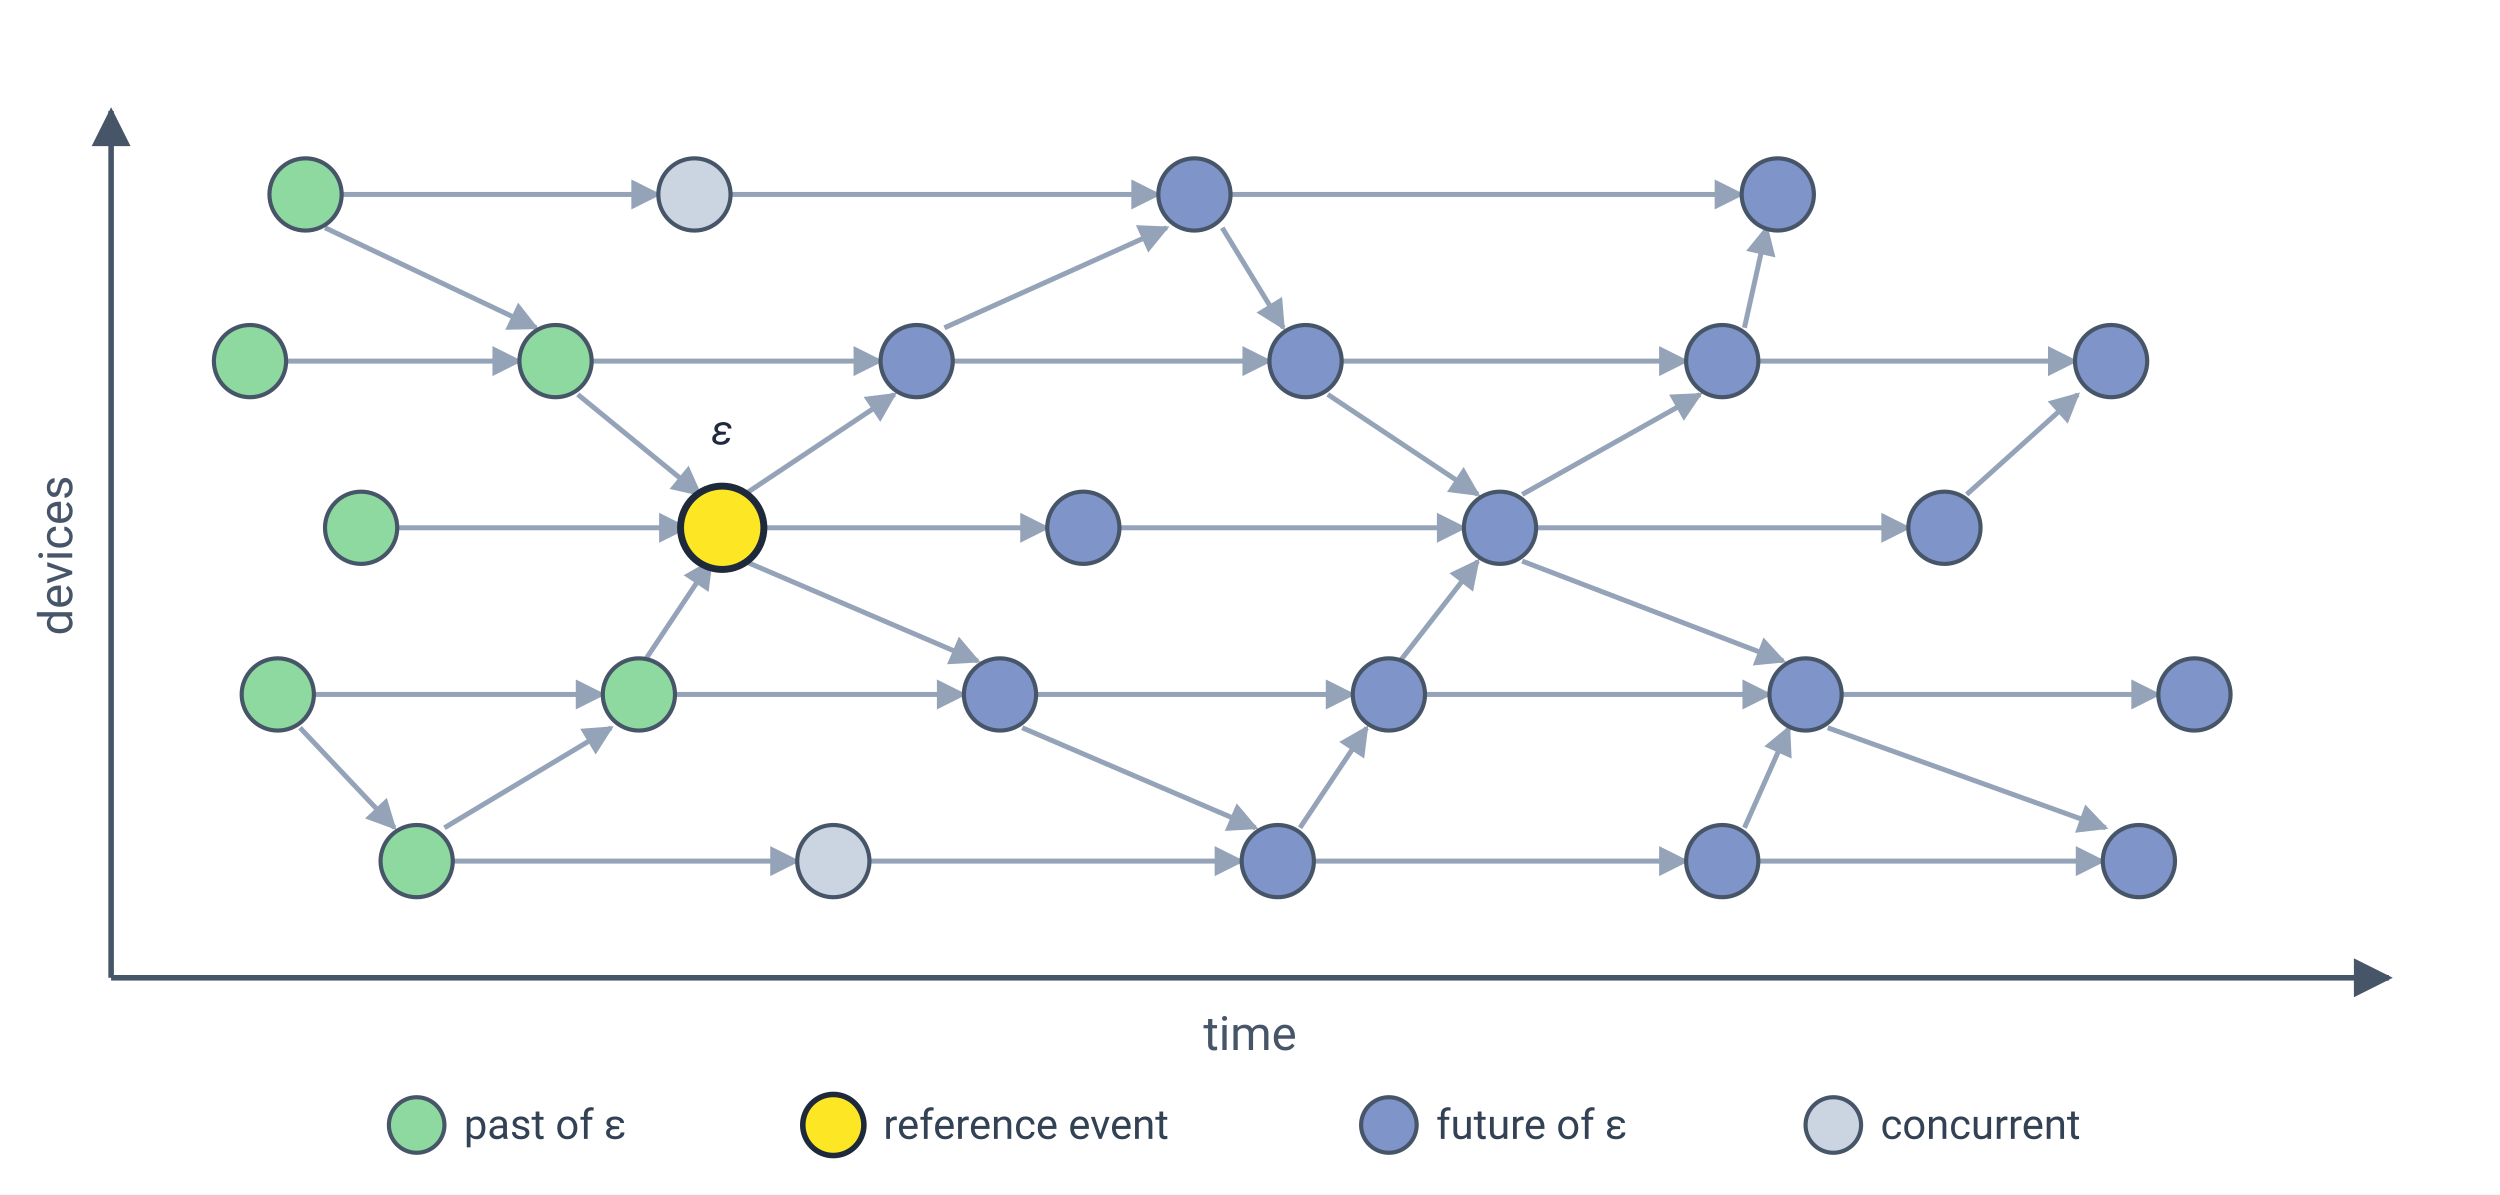
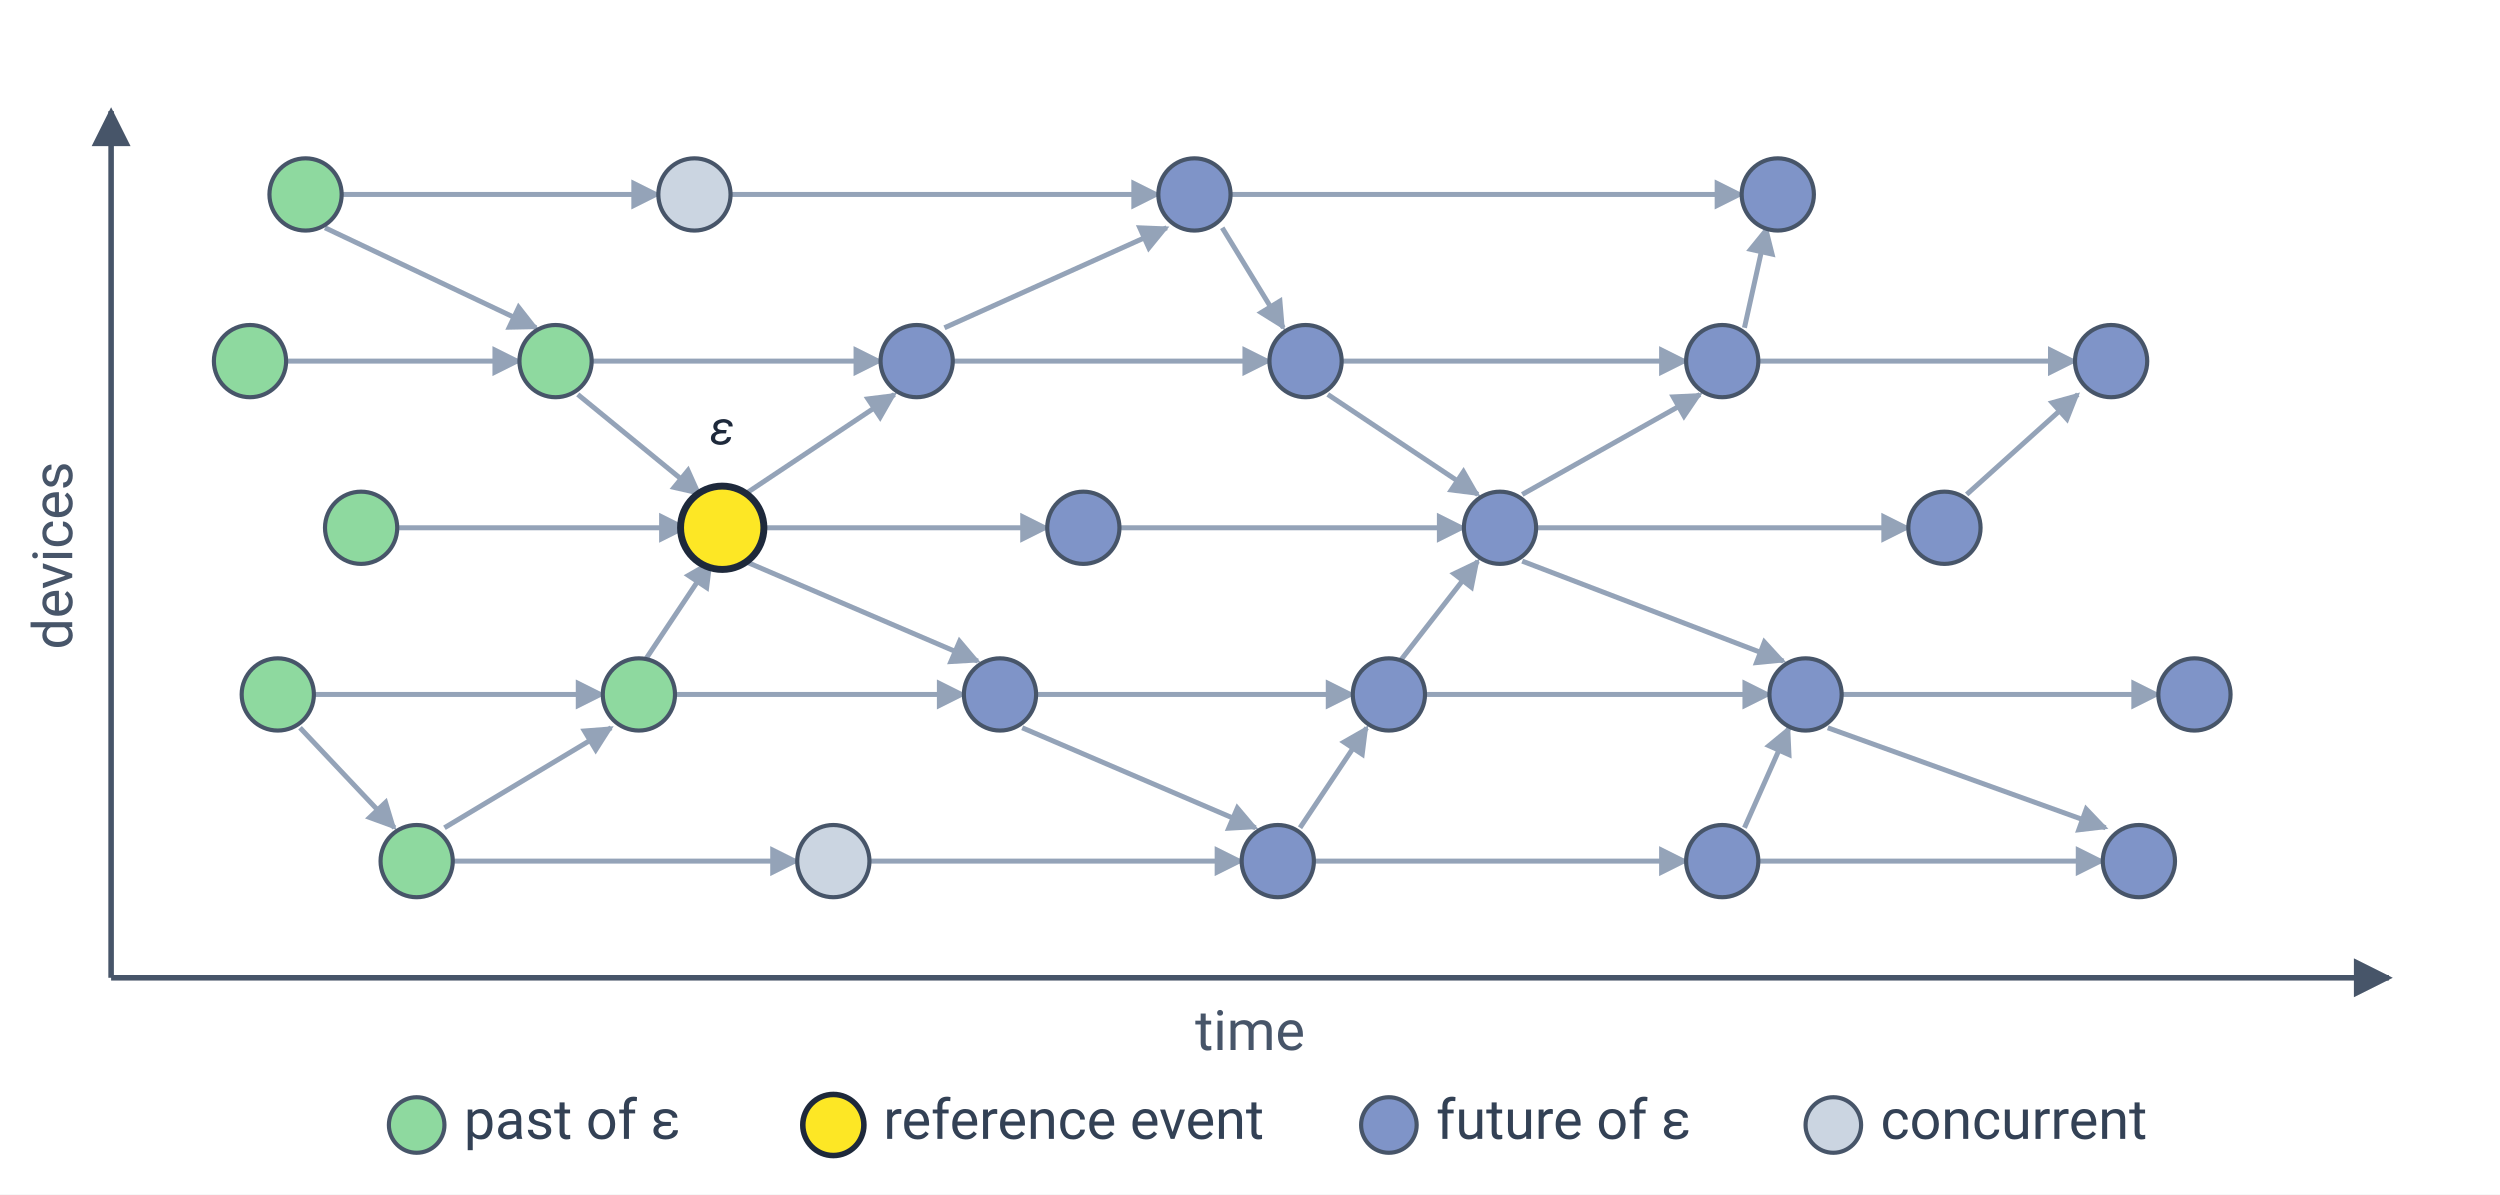
<svg xmlns="http://www.w3.org/2000/svg" viewBox="0 0 900 430" width="900" height="430" font-family="ui-sans-serif, system-ui, -apple-system, 'Segoe UI', Roboto, sans-serif">
  <defs>
    <marker id="ah" viewBox="0 0 10 10" refX="9" refY="5" markerWidth="6" markerHeight="6" orient="auto-start-reverse">
      <path d="M 0 0 L 10 5 L 0 10 z" fill="#94a3b8" />
    </marker>
    <marker id="ax" viewBox="0 0 10 10" refX="9" refY="5" markerWidth="7" markerHeight="7" orient="auto-start-reverse">
      <path d="M 0 0 L 10 5 L 0 10 z" fill="#475569" />
    </marker>
  </defs>
  <rect x="0" y="0" width="900" height="430" fill="#ffffff" />
  <line x1="40" y1="352" x2="40" y2="40" stroke="#475569" stroke-width="2" marker-end="url(#ax)" />
  <line x1="40" y1="352" x2="860" y2="352" stroke="#475569" stroke-width="2" marker-end="url(#ax)" />
-   <text x="26" y="200" font-size="17" fill="#475569" transform="rotate(-90 26 200)" text-anchor="middle">devices</text>
-   <text x="450" y="378" font-size="17" fill="#475569" text-anchor="middle">time</text>
+   <text x="26" y="200" font-size="20" fill="#475569" transform="rotate(-90 26 200)" text-anchor="middle">devices</text>
+   <text x="450" y="378" font-size="20" fill="#475569" text-anchor="middle">time</text>
  <g stroke="#94a3b8" stroke-width="1.8" marker-end="url(#ah)" fill="none">
    <path d="M123 70 L237 70" />
    <path d="M263 70 L417 70" />
    <path d="M443 70 L627 70" />
    <path d="M103 130 L187 130" />
    <path d="M213 130 L317 130" />
    <path d="M343 130 L457 130" />
    <path d="M483 130 L607 130" />
    <path d="M633 130 L747 130" />
    <path d="M143 190 L247 190" />
    <path d="M273 190 L377 190" />
    <path d="M403 190 L527 190" />
    <path d="M553 190 L687 190" />
    <path d="M113 250 L217 250" />
    <path d="M243 250 L347 250" />
    <path d="M373 250 L487 250" />
    <path d="M513 250 L637 250" />
    <path d="M663 250 L777 250" />
    <path d="M163 310 L287 310" />
    <path d="M313 310 L447 310" />
    <path d="M473 310 L607 310" />
    <path d="M633 310 L757 310" />
    <path d="M117 82 L193 118" />
    <path d="M108 262 L142 298" />
    <path d="M160 298 L220 262" />
    <path d="M208 142 L252 178" />
    <path d="M232 238 L256 202" />
    <path d="M268 178 L322 142" />
    <path d="M268 202 L352 238" />
    <path d="M340 118 L420 82" />
    <path d="M368 262 L452 298" />
    <path d="M440 82 L462 118" />
    <path d="M468 298 L492 262" />
    <path d="M478 142 L532 178" />
    <path d="M504 238 L532 202" />
    <path d="M548 178 L612 142" />
    <path d="M548 202 L642 238" />
    <path d="M628 298 L644 262" />
    <path d="M628 118 L636 82" />
    <path d="M658 262 L758 298" />
    <path d="M708 178 L748 142" />
  </g>
  <g stroke="#475569" stroke-width="1.5">
    <g fill="#8ed99f">
      <circle cx="110" cy="70" r="13" />
      <circle cx="90" cy="130" r="13" />
      <circle cx="200" cy="130" r="13" />
      <circle cx="130" cy="190" r="13" />
      <circle cx="100" cy="250" r="13" />
      <circle cx="230" cy="250" r="13" />
      <circle cx="150" cy="310" r="13" />
    </g>
    <g fill="#cbd5e1">
      <circle cx="250" cy="70" r="13" />
      <circle cx="300" cy="310" r="13" />
    </g>
    <g fill="#7f94c8">
      <circle cx="430" cy="70" r="13" />
      <circle cx="640" cy="70" r="13" />
      <circle cx="330" cy="130" r="13" />
      <circle cx="470" cy="130" r="13" />
      <circle cx="620" cy="130" r="13" />
      <circle cx="760" cy="130" r="13" />
      <circle cx="390" cy="190" r="13" />
      <circle cx="540" cy="190" r="13" />
      <circle cx="700" cy="190" r="13" />
      <circle cx="360" cy="250" r="13" />
      <circle cx="500" cy="250" r="13" />
      <circle cx="650" cy="250" r="13" />
      <circle cx="790" cy="250" r="13" />
      <circle cx="460" cy="310" r="13" />
      <circle cx="620" cy="310" r="13" />
      <circle cx="770" cy="310" r="13" />
    </g>
    <circle cx="260" cy="190" r="15" fill="#fde725" stroke="#1e293b" stroke-width="2.5" />
  </g>
-   <text x="260" y="160" font-size="15" fill="#1e293b" text-anchor="middle" font-style="italic">ε</text>
-   <g font-size="15" fill="#334155">
+   <text x="260" y="160" font-size="17" fill="#1e293b" text-anchor="middle" font-style="italic">ε</text>
+   <g font-size="20" fill="#334155">
    <circle cx="150" cy="405" r="10" fill="#8ed99f" stroke="#475569" stroke-width="1.5" />
    <text x="167" y="410">past of ε</text>
    <circle cx="300" cy="405" r="11" fill="#fde725" stroke="#1e293b" stroke-width="2" />
    <text x="318" y="410">reference event</text>
    <circle cx="500" cy="405" r="10" fill="#7f94c8" stroke="#475569" stroke-width="1.5" />
    <text x="517" y="410">future of ε</text>
    <circle cx="660" cy="405" r="10" fill="#cbd5e1" stroke="#475569" stroke-width="1.5" />
    <text x="677" y="410">concurrent</text>
  </g>
</svg>
